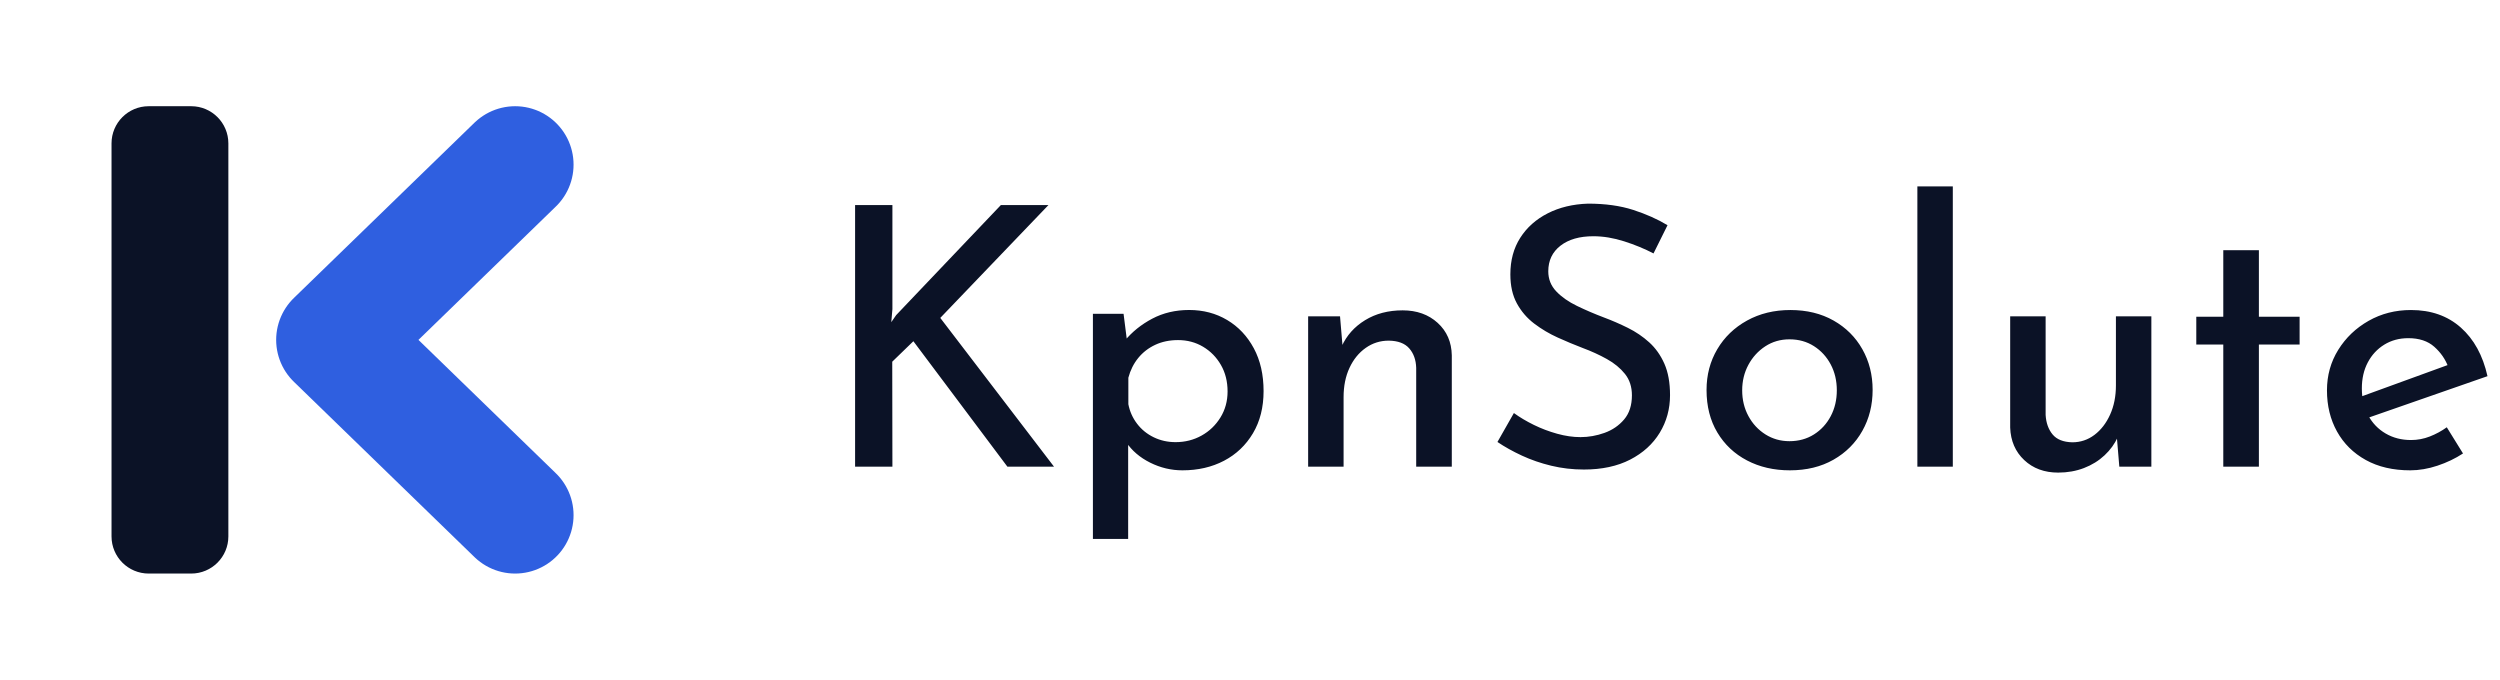
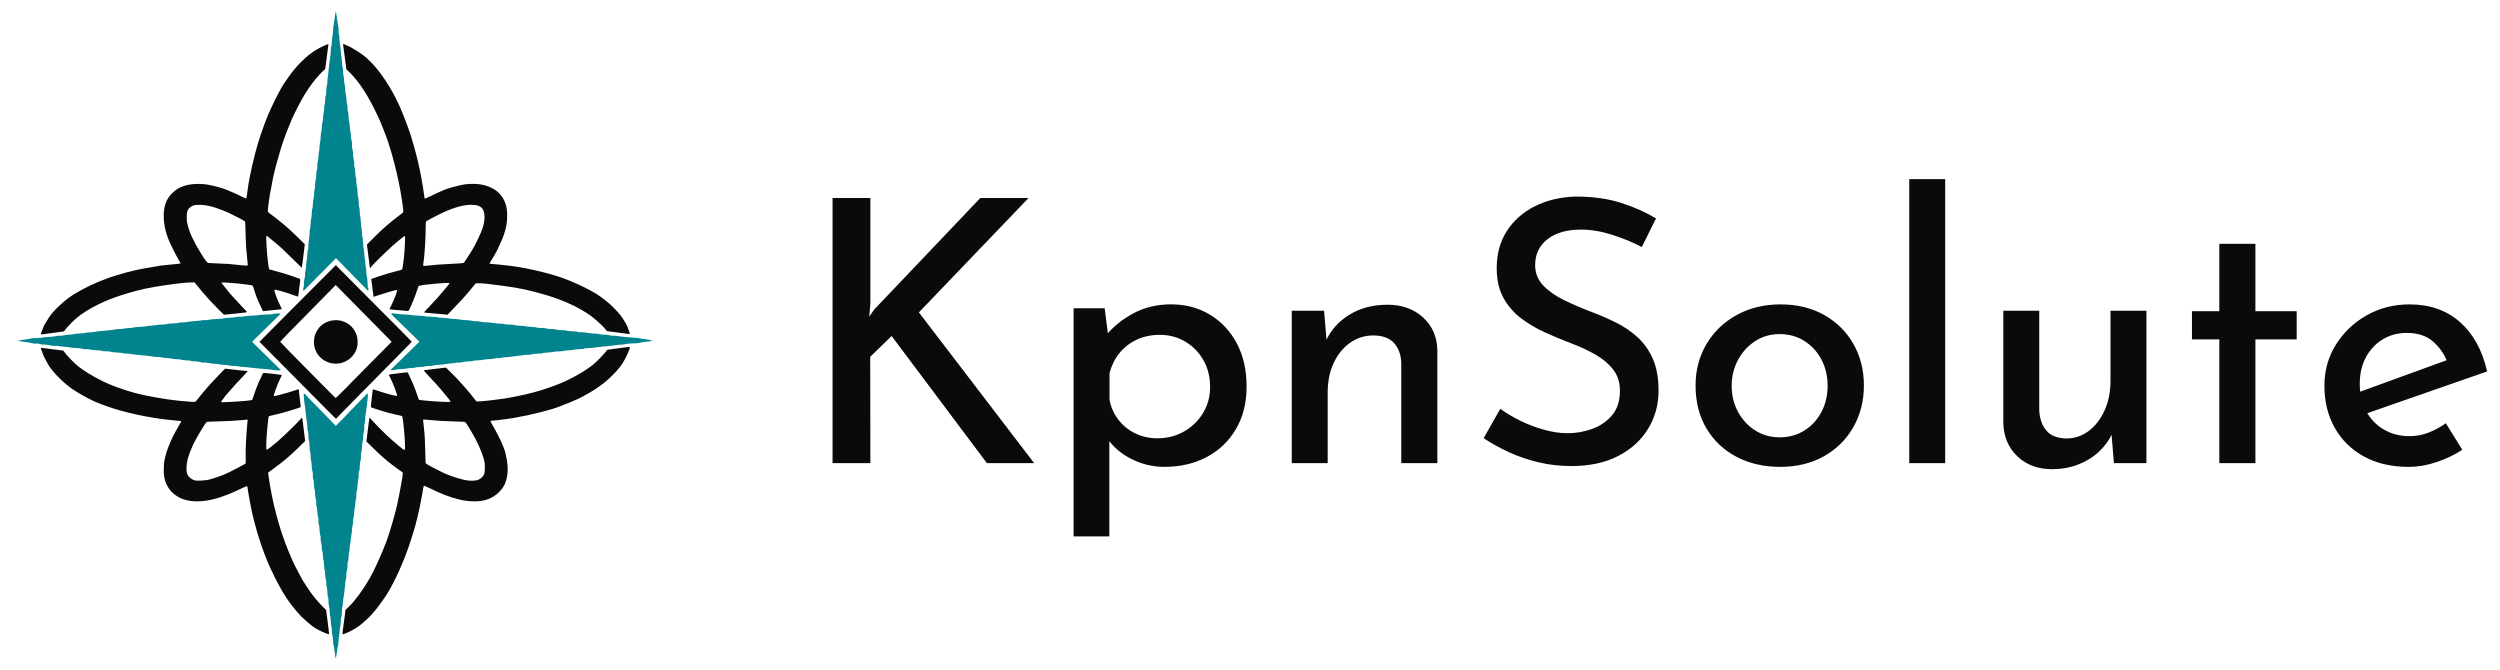
- <svg xmlns="http://www.w3.org/2000/svg" viewBox="0 0 470.744 128" width="470.744" height="128" role="img" aria-labelledby="t">
-   <rect x="21" y="20" width="22" height="88" rx="7" fill="#0B1226" />
-   <path d="M97 31 L63 64 L97 97" fill="none" stroke="#2F5FE0" stroke-width="22" stroke-linejoin="round" stroke-linecap="round" />
-   <path d="M168.038 58.207 167.828 60.661 168.742 59.339 188.459 38.616H197.418L177.052 59.862L198.465 87.868H189.687L171.986 64.251L168.008 68.107L168.038 87.868H161.011V38.616H168.038Z M222.649 88.562Q219.477 88.562 216.575 87.117Q213.673 85.671 212.034 83.223L212.429 81.17V101.475H205.792V59.094H211.565L212.466 66.19L211.779 64.181Q213.847 61.658 216.947 60.014Q220.048 58.37 223.911 58.37Q227.906 58.37 231.078 60.262Q234.25 62.154 236.089 65.578Q237.929 69.002 237.929 73.642Q237.929 78.215 235.928 81.583Q233.927 84.951 230.484 86.756Q227.042 88.562 222.649 88.562ZM221.357 83.254Q224.037 83.254 226.25 82.02Q228.463 80.786 229.806 78.61Q231.149 76.434 231.149 73.717Q231.149 70.895 229.897 68.719Q228.644 66.543 226.536 65.29Q224.428 64.037 221.823 64.037Q219.429 64.037 217.524 64.93Q215.618 65.822 214.328 67.405Q213.037 68.988 212.466 71.127V76.107Q212.857 78.147 214.107 79.786Q215.356 81.425 217.247 82.34Q219.137 83.254 221.357 83.254Z M252.324 59.56 252.889 66.241 252.63 65.245Q254.011 62.151 257.035 60.294Q260.059 58.438 264.116 58.438Q268.117 58.438 270.71 60.797Q273.302 63.157 273.37 66.917V87.868H266.666V69.26Q266.598 67.012 265.352 65.593Q264.106 64.173 261.487 64.143Q259.097 64.143 257.159 65.51Q255.221 66.876 254.108 69.263Q252.994 71.65 252.994 74.785V87.868H246.32V59.56Z M311.352 47.721Q308.833 46.401 305.829 45.443Q302.825 44.484 300.027 44.484Q296.127 44.484 293.832 46.265Q291.537 48.047 291.537 51.09Q291.537 53.287 293.038 54.864Q294.539 56.442 296.948 57.606Q299.357 58.771 302.012 59.777Q304.28 60.624 306.514 61.731Q308.747 62.837 310.539 64.457Q312.331 66.077 313.397 68.483Q314.463 70.888 314.463 74.401Q314.463 78.3 312.522 81.488Q310.58 84.675 306.956 86.544Q303.331 88.412 298.245 88.412Q295.052 88.412 292.094 87.696Q289.136 86.981 286.571 85.791Q284.006 84.601 281.966 83.224L285.063 77.774Q286.709 78.974 288.813 80.006Q290.918 81.038 293.21 81.673Q295.501 82.309 297.606 82.309Q299.894 82.309 302.125 81.509Q304.355 80.708 305.82 78.979Q307.286 77.25 307.286 74.431Q307.286 72.048 305.979 70.411Q304.671 68.773 302.561 67.6Q300.452 66.427 298.021 65.526Q295.709 64.642 293.322 63.563Q290.935 62.483 288.9 60.94Q286.865 59.396 285.631 57.144Q284.397 54.891 284.397 51.655Q284.397 47.7 286.258 44.78Q288.12 41.859 291.426 40.173Q294.733 38.486 299.02 38.344Q303.879 38.344 307.53 39.527Q311.182 40.71 313.99 42.407Z M321.338 73.431Q321.338 69.182 323.357 65.761Q325.377 62.341 328.965 60.359Q332.553 58.377 337.12 58.377Q341.761 58.377 345.257 60.359Q348.752 62.341 350.681 65.762Q352.611 69.184 352.611 73.417Q352.611 77.682 350.681 81.121Q348.752 84.56 345.241 86.561Q341.731 88.562 337.03 88.562Q332.517 88.562 328.966 86.703Q325.414 84.845 323.376 81.442Q321.338 78.039 321.338 73.431ZM328.049 73.5Q328.049 76.182 329.227 78.353Q330.405 80.523 332.429 81.799Q334.454 83.074 336.94 83.074Q339.546 83.074 341.563 81.803Q343.581 80.531 344.725 78.358Q345.869 76.185 345.869 73.5Q345.869 70.795 344.725 68.632Q343.581 66.468 341.568 65.181Q339.555 63.895 336.955 63.895Q334.411 63.895 332.396 65.212Q330.382 66.53 329.215 68.702Q328.049 70.875 328.049 73.5Z M361.036 35.104H367.71V87.868H361.036Z M387.549 88.99Q383.66 88.99 381.154 86.63Q378.648 84.271 378.512 80.51V59.56H385.186V78.137Q385.322 80.385 386.497 81.804Q387.672 83.224 390.208 83.285Q392.53 83.285 394.382 81.888Q396.233 80.49 397.328 78.069Q398.423 75.649 398.423 72.582V59.56H405.096V87.868H399.062L398.497 81.112L398.786 82.275Q397.919 84.203 396.279 85.738Q394.638 87.273 392.405 88.131Q390.171 88.99 387.549 88.99Z M418.639 47.116H425.344V59.638H433.011V64.877H425.344V87.868H418.639V64.877H413.556V59.638H418.639Z M453.839 88.562Q448.981 88.562 445.467 86.613Q441.953 84.665 440.057 81.26Q438.162 77.855 438.162 73.5Q438.162 69.287 440.29 65.867Q442.419 62.446 446.004 60.411Q449.589 58.377 453.982 58.377Q459.639 58.377 463.356 61.669Q467.072 64.962 468.388 70.834L445.206 78.912L443.619 75.03L462.397 68.192L461.006 69.107Q460.187 66.91 458.365 65.294Q456.542 63.677 453.479 63.677Q450.942 63.677 448.962 64.892Q446.981 66.108 445.856 68.231Q444.73 70.355 444.73 73.139Q444.73 76.019 445.919 78.21Q447.107 80.402 449.212 81.629Q451.316 82.857 453.982 82.857Q455.821 82.857 457.528 82.19Q459.235 81.524 460.724 80.456L463.777 85.386Q461.611 86.807 458.98 87.684Q456.348 88.562 453.839 88.562Z" fill="#0B1226" />
+ <svg xmlns="http://www.w3.org/2000/svg" viewBox="0 0 478.1 128" role="img" aria-labelledby="t">
+   <g transform="translate(0 0) scale(0.10684) translate(-26 -33)">
+     <path class="kpn-ink" fill="#0A0A0A" fill-rule="evenodd" d="M609.0 1166.5C600.5 1163.2 591.1 1158.2 585.1 1153.8C580.2 1150.1 568.6 1140.0 565.2 1136.4C558.1 1128.8 551.3 1120.9 548.2 1116.5C546.3 1113.9 544.0 1110.7 543.0 1109.5C542.0 1108.3 540.0 1105.2 538.5 1102.8C537.0 1100.3 534.9 1096.9 533.7 1095.2C532.6 1093.6 531.1 1091.1 530.4 1089.8C529.7 1088.4 528.0 1085.4 526.7 1083.2C523.9 1078.6 515.8 1062.6 510.2 1050.5C496.3 1020.6 482.5 977.3 475.3 941.5C473.0 930.1 469.2 908.2 468.9 905.0C468.8 903.4 468.6 903.3 467.4 903.3C466.7 903.4 461.4 905.7 455.7 908.5C449.9 911.3 443.8 914.1 442.0 914.8C440.2 915.5 436.1 917.2 432.8 918.5C399.5 931.8 371.9 934.0 350.2 925.1C343.4 922.3 334.2 915.6 330.6 910.6C321.8 898.9 318.6 888.0 319.2 871.2C319.5 861.0 319.8 858.7 322.5 848.0C325.7 834.9 334.7 814.3 343.5 799.5C350.2 788.3 350.6 787.4 350.2 787.0C349.8 786.6 347.5 786.3 333.2 785.0C295.9 781.6 248.5 771.5 218.2 760.5C213.6 758.8 207.7 756.7 205.2 755.8C192.0 751.0 171.3 740.0 156.4 730.0C141.3 719.7 125.0 703.9 114.4 689.1C113.1 687.2 107.5 677.1 104.9 671.8C103.2 668.5 98.8 656.0 99.2 655.7C99.4 655.5 101.6 655.7 110.8 657.0C122.4 658.6 129.0 659.4 134.9 660.0C137.2 660.2 139.1 660.4 139.2 660.6C145.7 669.6 160.0 684.4 167.4 689.8C169.7 691.4 173.4 694.1 175.7 695.7C184.7 702.3 208.3 715.3 220.8 720.4C241.2 728.9 264.0 736.1 282.5 740.0C312.9 746.4 339.5 750.3 365.2 752.0C376.7 752.7 375.2 753.2 379.8 747.4C390.9 733.2 404.4 717.9 419.4 702.6L428.8 692.9L438.5 694.0C443.9 694.6 452.2 695.5 457.0 696.0C461.8 696.6 466.5 697.0 467.3 697.0C468.2 697.0 469.1 697.2 469.2 697.4C469.3 697.6 466.4 701.0 462.7 704.8C455.8 711.9 436.5 733.0 434.5 735.8C433.8 736.6 432.3 738.4 431.0 739.8C429.7 741.1 427.5 743.9 426.2 746.0C424.8 748.1 423.3 750.1 422.8 750.5C422.4 750.8 422.0 751.5 422.0 752.1C422.0 753.2 421.9 753.2 436.5 752.5C457.1 751.5 476.3 749.8 477.3 748.8C477.6 748.5 479.4 743.5 481.3 737.8C484.0 729.3 490.6 712.9 492.5 710.2C492.6 710.0 493.6 708.0 494.5 705.8C497.0 699.8 496.1 700.2 505.6 701.2C510.1 701.7 515.0 702.2 516.5 702.3C521.5 702.8 530.2 704.0 530.5 704.3C530.6 704.5 529.8 706.3 528.7 708.4C523.8 717.5 515.1 740.8 516.2 741.9C517.0 742.7 541.4 736.1 552.9 732.0C556.8 730.6 560.2 729.6 560.5 729.8C560.8 729.9 561.0 731.1 561.0 732.5C561.0 733.8 561.2 736.0 561.5 737.4C561.8 738.8 562.2 742.5 562.5 745.6C562.8 748.7 563.4 753.5 563.8 756.2C564.2 759.0 564.3 761.4 564.1 761.6C562.7 763.0 532.8 772.1 521.7 774.4C516.6 775.5 507.5 777.9 507.2 778.1C506.3 779.1 503.1 811.2 502.7 824.0C502.4 834.1 502.6 838.0 503.5 838.0C504.7 838.0 514.9 830.2 522.8 823.3C537.0 810.7 561.0 787.4 564.7 782.4C565.5 781.3 566.3 780.5 566.5 780.5C567.1 780.5 568.5 790.8 571.3 815.1L572.2 822.4L564.2 830.3C547.4 847.1 534.1 858.5 514.7 872.5C511.5 874.8 508.2 877.3 507.4 878.0L505.9 879.3L507.0 887.0C513.5 932.7 525.2 977.1 541.4 1017.2C546.0 1028.8 551.3 1040.8 554.0 1045.8C555.3 1048.2 558.2 1053.8 560.5 1058.2C565.8 1068.4 568.6 1073.5 571.3 1077.2C572.4 1078.9 574.9 1082.8 576.9 1085.8C583.7 1096.6 595.1 1110.5 604.8 1120.1L609.8 1124.9L610.4 1130.1C610.8 1132.9 611.2 1136.7 611.5 1138.5C611.7 1140.3 612.2 1143.7 612.5 1146.0C612.8 1148.3 613.5 1153.7 614.0 1158.0C615.2 1167.0 615.2 1168.5 614.4 1168.4C614.0 1168.4 611.6 1167.6 609.0 1166.5ZM639.0 1167.1C639.0 1166.3 639.6 1161.7 640.2 1156.8C640.9 1152.0 642.2 1142.8 643.0 1136.4L644.4 1124.8L649.9 1119.5C661.2 1108.7 674.5 1090.8 687.3 1069.0C695.6 1054.9 709.8 1023.5 718.3 1000.5C723.7 985.6 733.1 953.5 736.8 937.0C739.6 924.4 744.7 897.4 746.0 888.8C747.4 879.1 747.4 878.8 745.4 877.6C743.9 876.8 738.1 872.5 728.6 865.5C718.0 857.6 706.3 847.3 691.8 833.0L681.9 823.2L682.2 820.5C682.3 819.0 683.3 811.5 684.2 803.8C685.2 796.0 686.3 787.7 686.6 785.1C686.9 782.6 687.3 780.5 687.5 780.5C687.6 780.5 688.9 781.8 690.2 783.4C694.4 788.4 709.7 804.1 717.9 811.8C732.1 825.1 748.2 838.5 750.0 838.5C751.2 838.5 751.3 830.7 750.2 815.0C749.2 799.7 746.7 778.6 745.9 777.7C745.7 777.6 742.4 776.8 738.4 776.0C726.5 773.5 717.8 771.2 707.0 767.7C701.4 765.9 695.2 763.9 693.4 763.3C691.5 762.7 689.9 762.1 689.8 761.9C689.6 761.8 690.2 756.3 691.0 749.7C691.8 743.1 692.6 736.0 692.8 733.9C693.0 731.7 693.3 729.9 693.5 729.8C693.7 729.7 696.4 730.5 699.5 731.6C713.1 736.4 735.7 742.5 736.6 741.6C737.8 740.4 729.5 718.4 723.8 707.7C722.8 705.8 722.0 704.1 722.0 703.9C722.0 703.4 727.3 702.6 742.2 700.8C755.1 699.2 756.5 699.2 756.5 700.7C756.5 701.1 757.5 703.4 758.8 706.0C764.5 717.6 768.0 726.1 771.6 736.7C773.7 743.0 775.6 748.3 775.8 748.5C777.1 749.6 813.2 752.5 826.9 752.5C831.2 752.5 832.5 752.4 832.5 751.8C832.5 751.1 827.6 744.7 823.0 739.5C821.5 737.7 818.5 734.1 816.4 731.5C814.3 728.9 811.4 725.5 809.9 724.0C808.4 722.5 805.9 719.7 804.3 717.8C802.6 715.8 797.6 710.4 793.0 705.6C788.5 700.9 784.8 696.7 784.8 696.4C784.8 695.6 785.1 695.6 807.0 693.0L824.2 691.0L833.9 700.4C847.3 713.5 867.3 736.1 876.4 748.6C877.5 750.1 878.7 751.5 878.9 751.7C879.3 751.9 893.2 750.8 902.8 749.8C923.1 747.4 936.0 745.5 946.4 743.2C948.2 742.8 952.0 742.1 954.8 741.5C970.1 738.6 992.5 732.6 1006.0 727.8C1027.9 720.1 1034.3 717.4 1049.0 709.9C1064.3 702.0 1077.7 693.6 1087.8 685.6C1094.8 679.9 1112.0 661.9 1112.0 660.1C1112.0 659.2 1112.8 658.9 1118.6 658.3C1132.0 656.7 1138.1 655.9 1144.1 655.0C1151.8 653.8 1153.5 653.8 1153.5 654.7C1153.5 656.5 1149.6 666.4 1146.5 672.2C1140.4 683.9 1139.4 685.5 1130.0 696.6C1122.5 705.3 1108.1 718.5 1100.6 723.3C1098.2 724.9 1095.3 726.9 1094.2 727.8C1090.2 731.0 1069.9 742.7 1061.5 746.6C1052.6 750.7 1044.1 754.3 1037.5 756.7C1033.5 758.2 1029.2 759.8 1028.0 760.4C1015.8 765.8 975.1 776.1 946.8 780.9C933.6 783.2 911.1 786.0 906.2 786.0C905.2 786.0 904.4 786.3 904.2 786.7C903.9 787.6 905.5 790.8 909.2 796.8C912.9 802.6 923.4 823.6 925.7 829.6C926.6 832.2 927.9 835.3 928.5 836.5C929.7 839.3 932.1 849.4 933.2 856.0C934.6 864.5 935.1 873.3 934.5 879.0C932.9 894.6 929.1 903.7 920.2 912.9C906.6 927.1 888.7 932.5 863.5 929.8C856.2 929.0 855.2 928.8 845.0 926.3C830.2 922.5 815.0 916.7 796.3 907.4C790.8 904.7 785.8 902.5 785.3 902.6C784.4 902.7 784.2 903.4 783.7 906.0C783.4 907.8 782.5 912.9 781.8 917.2C779.0 933.5 775.5 950.3 772.7 960.8C771.8 964.3 770.6 969.2 770.0 971.5C769.5 973.8 768.1 978.6 767.0 982.0C765.9 985.4 764.1 991.3 763.0 995.0C750.0 1037.6 727.8 1085.6 710.9 1107.9C709.3 1109.9 707.5 1112.4 706.9 1113.4C705.0 1116.5 699.9 1123.1 696.5 1126.8C694.7 1128.7 692.0 1131.8 690.5 1133.7C687.8 1137.1 674.3 1149.4 669.0 1153.3C665.7 1155.8 657.6 1160.7 652.7 1163.1C649.2 1164.9 640.3 1168.5 639.4 1168.5C639.2 1168.5 639.0 1167.9 639.0 1167.1ZM398.0 892.0C403.8 890.8 417.9 886.2 426.6 882.7C432.1 880.4 440.7 876.2 450.5 871.0C453.1 869.6 457.5 867.2 460.3 865.7L465.4 863.0L465.8 860.1C466.0 858.6 466.0 855.0 465.8 852.2C465.2 841.5 466.7 810.2 468.7 791.0C469.1 787.3 469.4 784.2 469.3 784.1C469.2 784.0 464.3 784.4 458.4 785.0C444.7 786.3 433.2 786.9 412.9 787.4C399.8 787.7 396.4 787.9 395.7 788.5C394.6 789.4 388.4 798.9 385.2 804.5C383.9 806.8 382.4 809.3 382.0 810.0C381.5 810.7 380.3 812.8 379.2 814.8C378.2 816.7 376.1 820.5 374.7 823.1C373.2 825.8 372.0 828.1 372.0 828.2C372.0 828.3 371.2 830.1 370.3 832.1C367.6 837.9 364.2 847.0 362.8 851.8C359.2 864.5 358.8 877.2 361.8 883.2C364.2 887.8 370.6 892.3 376.2 893.2C379.7 893.7 392.9 893.0 398.0 892.0ZM879.9 892.5C885.7 891.0 891.4 885.8 893.0 880.6C893.9 877.7 894.2 866.9 893.5 861.8C892.1 851.7 885.2 833.7 876.6 817.7C870.4 806.2 860.7 790.3 859.0 788.7C858.2 788.0 855.6 787.8 842.2 787.5C821.3 786.9 808.7 786.2 795.2 784.8C784.6 783.7 782.8 783.7 783.3 785.2C783.4 785.5 783.7 788.1 784.0 791.0C784.3 793.9 784.8 799.2 785.2 802.8C786.3 812.1 786.9 825.3 787.3 844.8C787.6 861.3 787.6 861.8 788.7 862.8C790.1 864.3 803.7 871.5 818.5 878.8C832.2 885.4 853.8 892.2 864.5 893.2C870.2 893.7 876.5 893.4 879.9 892.5ZM615.0 770.4C608.5 763.8 577.9 732.9 546.9 701.7C515.9 670.6 490.5 645.0 490.5 644.8C490.5 644.6 513.5 621.5 541.6 593.3C569.7 565.2 600.5 534.4 609.9 524.9L627.1 507.6L661.6 542.4C680.6 561.6 711.3 592.3 729.7 610.8C748.1 629.2 763.1 644.5 763.1 644.7C763.1 644.9 748.8 659.4 731.4 677.0C714.0 694.5 688.2 720.6 674.0 735.1C659.9 749.5 643.8 765.8 638.3 771.4C632.8 777.0 628.2 781.8 628.1 782.0C628.0 782.3 627.7 782.5 627.3 782.5C627.0 782.5 621.5 777.0 615.0 770.4ZM683.2 689.0C696.7 675.4 709.6 662.3 712.0 660.0C714.3 657.7 718.7 653.3 721.6 650.2L727.0 644.7L720.4 637.9C707.8 625.2 648.7 565.2 637.8 554.2L627.0 543.2L616.2 554.2C610.2 560.3 596.1 574.6 584.8 586.0C547.0 624.1 527.5 644.2 527.6 644.9C527.8 645.6 553.4 671.8 597.0 715.7C612.8 731.6 626.0 744.9 626.4 745.3C626.9 745.8 629.9 743.0 642.9 729.9C651.6 721.0 669.8 702.6 683.2 689.0ZM619.8 683.3C604.3 680.4 592.1 668.7 588.7 653.6C587.4 647.9 587.9 638.0 589.7 632.8C592.0 626.1 597.2 618.4 601.9 614.8C612.4 606.5 627.4 603.8 639.8 608.1C652.5 612.5 661.6 622.2 665.1 635.4C666.4 640.3 666.5 649.2 665.3 654.1C660.4 674.2 640.3 687.1 619.8 683.3ZM99.0 631.0C99.0 630.2 103.8 617.9 105.0 615.4C106.2 613.2 110.1 606.7 113.8 600.9C121.5 589.0 141.1 570.7 157.0 560.6C175.3 549.1 198.4 538.1 221.8 529.9C230.9 526.7 235.1 525.5 254.0 520.2C259.8 518.6 273.6 515.4 280.8 514.1C287.3 512.8 297.4 511.1 299.8 510.8C301.1 510.6 303.8 510.1 305.8 509.8C313.4 508.3 319.5 507.6 342.4 505.5C347.9 504.9 349.0 504.7 349.0 504.0C349.0 503.6 347.5 500.9 345.7 498.0C342.6 493.0 332.3 472.7 329.0 464.9C321.9 448.5 318.7 432.5 319.1 416.6C319.6 399.9 324.3 388.4 335.0 378.0C343.0 370.2 351.7 366.0 365.3 363.4C373.6 361.8 389.1 361.8 397.2 363.4C410.7 365.9 423.9 369.6 432.5 373.1C445.8 378.6 448.3 379.7 462.9 386.9C464.9 387.8 466.7 388.5 466.8 388.3C467.0 388.2 467.6 384.3 468.3 379.6C470.3 364.6 471.0 360.4 473.2 349.2C476.5 332.9 478.3 324.8 479.7 319.8C480.3 317.3 481.8 311.3 483.0 306.5C487.2 289.2 497.5 258.5 505.8 238.7C510.4 227.6 523.9 200.0 527.9 193.4C528.9 191.7 530.0 189.9 530.1 189.4C530.5 188.3 535.6 180.5 538.5 176.5C539.8 174.7 542.5 170.9 544.5 168.0C555.0 153.0 571.2 136.5 584.5 127.1C592.3 121.7 600.1 117.3 608.7 113.7C613.7 111.6 614.2 111.6 613.8 113.4C613.5 115.0 611.6 129.3 609.6 145.1L608.1 156.5L605.1 159.2C596.5 167.1 585.6 180.2 577.4 192.8C568.2 206.8 564.6 213.3 553.6 235.2C549.6 243.3 547.6 247.9 541.5 263.2C540.1 266.8 538.4 271.1 537.7 272.8C536.0 276.8 530.9 291.7 529.3 297.2C528.6 299.7 527.2 304.2 526.3 307.2C522.3 320.2 516.9 340.9 514.6 352.2C512.3 363.7 509.6 377.5 509.3 380.0C509.1 381.2 508.5 384.9 508.0 388.2C506.9 395.4 506.1 402.2 505.6 408.0C505.1 412.9 504.7 412.2 512.5 417.8C515.1 419.7 520.0 423.4 523.4 426.2C526.8 429.0 531.2 432.6 533.2 434.2C541.2 440.7 547.7 446.7 559.4 458.2L571.6 470.2L570.3 480.8C569.6 486.5 568.4 496.0 567.7 501.8C567.0 507.5 566.3 512.3 566.2 512.4C566.2 512.5 559.8 506.3 552.2 498.6C537.6 484.0 524.5 471.8 518.0 466.8C511.8 461.9 504.6 456.0 504.2 455.5C504.1 455.2 503.6 455.0 503.2 455.0C502.3 455.0 502.3 460.9 503.3 476.7C504.2 492.3 506.9 514.1 507.9 515.0C508.1 515.2 510.7 516.0 513.8 516.7C524.7 519.5 542.4 524.7 547.8 526.8C550.8 527.9 555.6 529.6 558.4 530.5C564.4 532.3 564.0 530.8 562.3 543.9C561.6 549.0 560.7 555.6 560.4 558.5C559.6 564.6 560.0 564.5 553.5 562.0C539.4 556.7 517.7 550.5 517.2 551.7C516.5 553.6 521.5 567.7 526.8 578.4C528.8 582.6 530.5 586.1 530.5 586.2C530.5 586.5 526.4 587.0 513.1 588.3C505.7 588.9 499.1 589.6 498.2 589.8L496.7 590.1L492.2 580.4C486.5 568.5 484.3 563.0 481.3 553.0C479.9 548.7 478.7 544.9 478.5 544.5C477.4 542.4 422.5 537.1 422.5 539.1C422.5 539.5 424.2 541.8 426.3 544.2C428.4 546.7 432.1 551.3 434.5 554.5C436.9 557.7 440.3 561.6 442.1 563.3C443.9 565.0 447.0 568.4 449.0 570.8C451.1 573.3 456.2 578.8 460.5 583.2C464.8 587.5 468.2 591.3 468.2 591.6C468.2 592.1 461.9 592.9 447.5 594.3L426.8 596.3L417.6 587.3C408.6 578.4 396.3 565.2 389.1 556.6C380.4 546.2 377.3 542.4 375.9 540.5L374.4 538.5L370.6 538.5C361.1 538.5 347.2 539.9 326.8 542.8C293.1 547.6 277.6 550.9 249.5 559.4C214.9 569.9 185.2 584.5 164.2 601.3C158.5 606.0 147.2 617.3 143.8 621.9C142.1 624.2 140.4 626.1 140.0 626.3C139.3 626.5 133.6 627.3 117.8 629.3C114.5 629.7 109.5 630.4 106.7 630.8C100.7 631.6 99.0 631.7 99.0 631.0ZM1147.2 630.2C1139.8 629.2 1118.5 626.5 1115.4 626.1C1112.5 625.9 1112.5 625.8 1109.6 622.3C1102.9 613.9 1086.8 599.9 1076.5 593.4C1070.2 589.4 1057.5 582.2 1053.8 580.5C1035.6 571.9 1020.7 566.2 1004.8 561.5C974.9 552.6 957.1 548.8 927.8 544.8C902.6 541.3 889.9 540.0 882.0 540.0L877.7 540.0L874.0 544.4C871.9 546.8 868.8 550.7 867.0 553.0C865.2 555.3 861.7 559.4 859.3 562.0C856.8 564.6 853.6 568.1 852.2 569.8C850.9 571.4 844.6 578.0 838.4 584.5L827.0 596.3L823.1 595.9C820.9 595.7 812.8 595.0 805.2 594.3C797.5 593.6 789.8 592.9 788.1 592.7C786.4 592.6 785.0 592.2 785.0 592.0C785.0 591.8 789.0 587.4 793.9 582.4C805.6 570.3 813.8 561.0 825.5 546.8C828.4 543.3 830.8 540.2 830.8 539.9C830.8 537.9 777.6 542.8 775.4 545.0C774.9 545.4 773.7 548.8 772.5 552.6C769.9 561.5 762.4 579.9 758.3 587.7C757.3 589.5 757.0 589.7 755.5 589.6C754.5 589.6 748.8 589.0 742.8 588.5C736.7 587.9 729.9 587.3 727.6 587.2C725.3 587.0 723.4 586.7 723.2 586.5C723.1 586.3 724.3 583.5 726.0 580.4C729.5 573.7 734.5 561.5 736.0 556.3C737.2 551.7 737.2 552.0 736.1 552.0C734.4 552.0 710.1 559.0 702.5 561.7C698.3 563.2 694.7 564.4 694.7 564.3C694.6 564.3 694.1 560.3 693.5 555.5C692.0 543.1 691.7 540.7 691.0 536.3C690.7 534.2 690.5 532.3 690.6 532.3C690.7 532.2 695.8 530.4 702.0 528.4C714.1 524.3 728.2 520.1 738.9 517.5C746.7 515.6 746.0 516.3 747.2 507.7C747.7 504.4 748.3 500.3 748.5 498.5C750.3 486.1 751.8 456.1 750.7 455.4C750.4 455.2 748.1 456.8 745.5 458.9C742.8 461.0 738.9 464.2 736.7 465.9C727.2 473.5 694.2 505.4 690.5 510.6C689.6 511.9 688.7 513.0 688.5 513.0C688.3 513.0 687.9 510.8 687.5 508.1C687.2 505.4 686.5 500.0 686.0 496.0C684.5 485.2 683.5 476.6 683.1 473.4L682.9 470.5L695.1 458.4C712.4 441.1 722.7 432.2 745.2 415.1C748.5 412.6 748.5 413.5 746.7 400.1C742.2 365.3 732.3 322.3 720.5 286.5C716.9 275.6 706.8 250.1 702.3 240.8C685.0 204.0 668.9 179.3 651.5 162.3L645.9 156.9L645.2 151.3C644.8 148.3 644.3 144.0 644.0 141.9C643.7 139.7 643.3 136.4 643.0 134.4C642.8 132.4 642.0 126.5 641.2 121.3C640.5 116.1 640.0 111.8 640.2 111.7C640.5 111.3 649.2 115.1 654.0 117.6C660.6 121.2 671.8 128.4 676.9 132.4C689.5 142.2 703.1 157.7 716.0 177.0C719.7 182.6 730.0 199.7 730.0 200.4C730.0 200.5 731.6 203.5 733.5 207.0C741.0 220.7 753.1 250.4 760.8 274.0C766.1 290.5 774.9 323.1 776.2 331.8C776.4 332.9 777.0 335.7 777.6 338.0C779.1 344.4 782.3 362.5 783.8 372.7C785.8 387.6 785.9 388.1 786.4 388.6C786.6 388.8 791.3 386.7 796.9 384.0C802.5 381.2 807.1 379.0 807.2 379.0C807.3 379.0 809.1 378.2 811.1 377.3C822.7 371.9 829.9 369.4 843.5 366.1C855.0 363.2 859.6 362.5 868.2 362.2C882.7 361.6 894.9 363.9 906.2 369.5C912.9 372.8 917.3 376.2 921.8 381.6C929.8 391.4 933.3 401.3 933.8 415.5C934.3 427.9 932.3 441.2 928.1 452.6C926.7 456.2 925.5 459.8 925.2 460.5C924.9 461.5 922.6 466.6 916.6 479.5C914.7 483.6 908.1 495.1 905.2 499.5C903.0 502.7 902.2 504.4 902.5 504.8C902.8 505.1 905.4 505.5 908.9 505.7C912.1 505.9 916.4 506.2 918.5 506.5C920.6 506.7 924.8 507.2 928.0 507.5C960.2 510.6 1000.6 519.5 1032.0 530.2C1046.5 535.2 1070.6 546.0 1084.8 554.0C1096.9 560.7 1105.1 566.6 1117.1 576.8C1124.5 583.2 1136.7 596.5 1140.0 601.9C1141.2 603.9 1143.4 607.3 1144.7 609.4C1147.5 613.7 1149.9 619.2 1152.0 625.7C1153.5 630.0 1153.5 631.1 1152.3 630.9C1152.0 630.9 1149.7 630.6 1147.2 630.2ZM793.3 508.3C800.6 507.3 815.8 506.1 829.8 505.5C848.9 504.6 855.6 504.1 856.3 503.4C857.3 502.3 867.0 487.5 870.7 481.4C877.5 470.3 886.4 451.5 889.9 441.0C894.8 426.2 894.4 412.0 888.9 405.8C885.4 401.8 880.9 400.1 873.0 399.7C857.5 398.8 839.5 403.7 815.2 415.2C802.5 421.3 789.3 428.5 788.4 429.7C788.2 430.0 788.0 434.0 788.0 438.5C788.0 458.5 786.2 488.4 784.2 501.5C783.1 509.0 783.1 509.0 785.6 509.0C786.8 509.0 790.3 508.7 793.3 508.3ZM469.6 507.6C469.3 506.2 467.0 482.4 466.5 475.5C466.2 471.5 465.8 459.6 465.5 449.0C465.2 434.5 464.9 429.7 464.4 429.2C463.5 428.3 447.9 419.9 443.5 418.0C441.4 417.0 438.1 415.4 436.0 414.3C433.9 413.3 428.8 411.1 424.5 409.4C406.6 402.5 397.8 400.3 385.2 399.7C375.1 399.2 369.1 400.9 364.8 405.5C361.1 409.4 360.3 412.4 360.3 421.5C360.3 428.4 360.4 429.9 361.7 435.0C365.4 450.0 372.2 464.6 385.9 486.8C393.3 498.7 396.7 503.3 398.7 503.7C399.6 503.9 406.7 504.2 414.5 504.5C422.3 504.8 431.8 505.2 435.5 505.5C441.8 506.0 459.4 507.8 462.8 508.2C465.9 508.6 469.8 508.3 469.6 507.6Z" />
+     <path class="kpn-teal" fill="#01848E" fill-rule="evenodd" d="M627.8 1208.0L627.2 1211.2L626.9 1210.7L626.5 1210.1L625.3 1201.2L624.0 1192.2L623.3 1189.2L622.6 1186.2L622.2 1180.8L621.9 1175.2L621.0 1170.0L620.0 1164.8L620.0 1161.5L620.0 1158.2L619.3 1154.8L618.5 1151.4L618.0 1144.3L617.5 1137.1L617.0 1135.6L616.6 1134.1L616.2 1128.4L615.9 1122.8L615.2 1119.1L614.4 1115.5L614.0 1108.8L613.6 1102.2L613.0 1100.7L612.4 1099.2L612.0 1092.8L611.5 1086.2L610.8 1083.0L610.0 1079.8L610.0 1076.8L610.0 1073.8L609.2 1070.2L608.5 1066.8L608.0 1060.8L607.5 1054.8L607.0 1053.0L606.5 1051.3L606.0 1044.5L605.5 1037.8L605.0 1036.0L604.5 1034.2L604.0 1028.2L603.6 1022.2L602.8 1019.3L602.0 1016.3L602.0 1013.7L602.0 1011.1L601.0 1005.2L600.0 999.4L600.0 996.8L600.0 994.2L599.2 990.8L598.5 987.2L598.0 981.2L597.5 975.2L596.8 971.8L596.0 968.2L596.0 965.0L596.0 961.8L595.2 958.1L594.5 954.5L594.0 948.9L593.5 943.2L592.8 939.8L592.0 936.2L592.0 932.8L592.0 929.2L591.2 926.2L590.5 923.2L590.0 916.7L589.5 910.1L589.0 908.7L588.5 907.4L588.0 900.8L587.5 894.2L586.8 890.8L586.0 887.2L586.0 883.5L586.0 879.8L585.2 876.5L584.4 873.2L584.0 867.2L583.5 861.2L582.8 857.2L582.0 853.2L582.0 849.7L582.0 846.1L581.3 842.2L580.5 838.3L580.0 831.0L579.5 823.8L579.0 821.8L578.5 819.8L578.0 812.8L577.6 805.8L577.1 804.4L576.5 803.0L576.1 796.4L575.6 789.8L574.8 784.8L574.1 779.8L573.5 774.8L573.0 769.8L572.5 765.5L572.0 761.2L571.2 756.0L570.5 750.8L570.0 744.8L569.6 738.8L569.8 738.4L570.1 738.0L570.9 738.0L571.8 738.0L574.3 740.9L576.8 743.7L585.5 752.6L594.2 761.4L606.5 774.1L618.8 786.8L622.7 790.9L626.7 795.0L627.0 795.0L627.3 795.0L633.3 789.1L639.2 783.2L646.0 776.0L652.8 768.8L656.5 765.0L660.2 761.2L669.2 751.9L678.2 742.7L680.7 740.1L683.1 737.5L683.9 738.1L684.6 738.7L684.3 743.0L684.0 747.2L683.0 755.5L682.0 763.8L681.0 771.0L680.0 778.2L679.8 782.5L679.5 786.8L678.8 790.8L678.0 794.8L678.0 798.5L678.0 802.2L677.2 805.8L676.5 809.2L676.0 815.8L675.4 822.2L675.0 824.0L674.5 825.8L674.0 832.5L673.5 839.2L672.8 843.2L672.0 847.1L672.0 850.9L672.0 854.8L671.2 857.8L670.5 860.8L670.0 867.2L669.6 873.8L668.8 876.7L668.0 879.7L668.0 883.5L667.9 887.2L667.2 891.5L666.5 895.8L666.0 901.7L665.5 907.7L664.8 910.7L664.1 913.8L663.8 920.1L663.5 926.5L663.0 927.4L662.6 928.3L662.0 934.3L661.5 940.2L661.0 942.0L660.6 943.8L660.0 949.5L659.5 955.2L658.8 959.2L658.0 963.2L658.0 966.3L658.0 969.4L657.0 974.2L656.0 979.1L656.0 981.7L656.0 984.4L655.0 990.1L654.1 995.8L653.8 999.5L653.4 1003.2L652.8 1006.5L652.1 1009.8L651.8 1014.5L651.5 1019.2L651.0 1021.0L650.5 1022.8L650.0 1029.2L649.5 1035.8L648.7 1038.7L648.0 1041.6L648.0 1045.2L648.0 1048.8L647.0 1053.9L646.0 1059.0L646.0 1062.4L646.0 1065.8L645.1 1070.3L644.1 1074.8L643.8 1079.5L643.5 1084.2L643.2 1085.5L642.9 1086.8L642.4 1091.8L641.9 1096.8L641.2 1100.8L640.5 1104.8L640.0 1110.5L639.5 1116.2L638.9 1118.5L638.4 1120.8L638.0 1127.8L637.5 1134.8L636.8 1138.2L636.1 1141.8L635.8 1147.0L635.4 1152.2L635.0 1154.3L634.5 1156.4L633.8 1164.4L633.0 1172.5L632.7 1173.0L632.4 1173.5L632.0 1180.2L631.5 1186.9L630.8 1189.6L630.1 1192.4L629.3 1198.6L628.4 1204.8L627.8 1208.0ZM523.3 695.9L519.2 695.9L515.2 695.2L511.2 694.5L502.8 693.8L494.2 693.0L488.5 692.5L482.8 692.0L475.8 691.2L468.8 690.4L463.1 689.9L457.5 689.5L452.9 688.8L448.2 688.0L444.7 688.0L441.1 688.0L436.7 687.2L432.3 686.5L426.3 686.0L420.2 685.5L418.2 685.0L416.2 684.5L411.2 684.2L406.2 683.9L400.1 682.9L394.0 682.0L391.3 682.0L388.5 682.0L384.1 681.1L379.8 680.1L374.0 679.8L368.3 679.5L367.7 679.0L367.1 678.5L359.8 678.0L352.5 677.5L351.2 677.0L349.8 676.5L342.8 676.0L335.8 675.5L333.8 675.0L331.8 674.6L325.8 674.0L319.8 673.5L315.2 672.7L310.8 672.0L307.6 672.0L304.5 672.0L298.4 671.0L292.2 670.1L286.2 669.5L280.2 669.0L275.5 668.5L270.8 668.0L264.7 667.2L258.6 666.4L252.7 666.0L246.8 665.5L244.8 665.0L242.8 664.5L235.5 664.0L228.2 663.5L225.0 662.8L221.8 662.1L215.7 661.8L209.6 661.5L208.3 661.0L207.0 660.5L199.6 660.0L192.2 659.5L188.2 658.8L184.2 658.0L180.4 658.0L176.6 658.0L172.7 657.2L168.8 656.4L162.5 656.0L156.2 655.6L151.0 654.8L145.8 654.1L139.8 653.5L133.8 652.9L130.8 652.5L127.8 652.1L123.8 652.0L119.9 652.0L115.1 651.1L110.2 650.1L105.1 649.8L100.0 649.5L97.2 648.7L94.3 648.0L90.5 648.0L86.8 648.0L83.2 647.2L79.8 646.5L71.8 645.3L63.8 644.1L61.6 643.7L59.5 643.4L59.2 643.0L59.0 642.6L63.6 641.8L68.2 641.1L72.5 640.5L76.8 639.9L80.2 639.2L83.7 638.4L92.3 638.0L100.9 637.6L101.4 637.3L101.9 637.0L111.4 636.3L121.0 635.5L125.1 634.8L129.2 634.0L132.8 634.0L136.4 634.0L140.3 633.3L144.2 632.5L150.2 632.0L156.2 631.5L158.0 631.0L159.8 630.6L167.5 630.0L175.2 629.5L177.5 629.0L179.8 628.5L186.2 628.0L192.7 627.5L197.0 626.8L201.2 626.1L207.2 625.5L213.2 625.0L220.2 624.3L227.2 623.6L229.7 623.0L232.2 622.5L239.5 622.0L246.8 621.5L249.0 621.0L251.2 620.6L256.2 620.2L261.2 619.9L265.0 619.2L268.8 618.6L277.3 618.0L285.8 617.4L287.5 617.0L289.2 616.5L295.5 616.0L301.8 615.5L306.5 614.8L311.2 614.0L314.6 614.0L317.9 614.0L324.6 613.0L331.2 612.1L337.1 611.8L343.0 611.4L344.6 611.0L346.2 610.5L353.6 610.0L360.9 609.5L363.3 609.0L365.6 608.5L371.7 608.0L377.8 607.5L380.5 607.2L383.2 606.9L386.2 606.5L389.2 606.0L392.6 606.0L396.0 606.0L401.1 605.2L406.1 604.5L414.4 604.0L422.8 603.5L426.5 602.8L430.2 602.1L436.2 601.8L442.2 601.5L447.2 600.7L452.2 600.0L455.5 600.0L458.8 600.0L463.5 599.2L468.2 598.5L477.2 598.0L486.2 597.5L489.2 597.0L492.2 596.5L502.5 596.0L512.8 595.5L514.9 595.0L517.1 594.5L521.0 594.2L524.9 593.9L526.2 594.2L527.5 594.5L527.5 595.0L527.5 595.5L522.0 600.9L516.6 606.2L507.4 615.2L498.2 624.2L488.1 634.1L478.0 643.9L478.0 644.7L478.0 645.6L486.2 653.7L494.5 661.8L511.3 678.3L528.1 694.9L527.8 695.5L527.4 696.0L523.3 695.9ZM728.6 695.5L726.0 695.5L726.0 694.9L726.0 694.2L734.5 686.0L742.9 677.8L759.5 661.5L776.0 645.3L776.0 644.6L776.0 643.9L767.8 635.8L759.6 627.8L750.7 619.1L741.8 610.5L734.1 603.0L726.4 595.4L726.7 594.7L727.0 594.0L729.1 594.0L731.2 594.0L737.0 594.8L742.8 595.5L751.5 596.0L760.2 596.5L762.8 597.0L765.2 597.5L774.5 598.0L783.8 598.5L786.2 599.0L788.8 599.5L797.8 600.0L806.8 600.4L809.2 601.0L811.7 601.5L819.2 602.0L826.8 602.5L829.8 603.0L832.8 603.5L840.0 604.0L847.2 604.5L849.8 605.0L852.2 605.5L859.5 606.0L866.8 606.5L871.0 607.3L875.2 608.0L878.8 608.0L882.4 608.0L886.1 608.8L889.8 609.5L896.8 610.0L903.8 610.4L909.2 611.2L914.8 611.9L919.5 612.2L924.3 612.5L929.3 613.2L934.2 614.0L937.9 614.0L941.6 614.0L947.4 615.0L953.2 615.9L959.0 616.2L964.8 616.5L966.8 617.0L968.8 617.5L975.8 618.0L982.9 618.5L987.1 619.3L991.2 620.0L994.8 620.0L998.2 620.0L1004.2 621.0L1010.2 622.0L1013.5 622.0L1016.8 622.0L1021.0 622.8L1025.2 623.5L1032.3 624.0L1039.4 624.5L1040.6 625.0L1041.9 625.4L1050.1 626.0L1058.2 626.5L1059.9 627.0L1061.6 627.5L1067.4 627.8L1073.2 628.1L1079.6 629.0L1085.9 630.0L1088.6 630.0L1091.2 630.0L1098.2 631.0L1105.2 632.0L1108.0 632.0L1110.8 632.0L1116.3 633.0L1121.8 634.0L1124.6 634.0L1127.5 634.0L1134.9 635.0L1142.2 635.9L1149.2 636.5L1156.2 637.1L1163.2 637.7L1170.2 638.4L1174.2 639.1L1178.2 639.9L1182.8 640.5L1187.2 641.0L1190.7 641.9L1194.2 642.7L1193.1 643.1L1192.1 643.4L1185.7 644.3L1179.2 645.1L1172.8 646.2L1166.2 647.4L1158.5 647.7L1150.8 648.0L1145.1 649.0L1139.4 650.0L1137.1 650.0L1134.8 650.0L1127.0 651.0L1119.2 652.0L1113.8 652.5L1108.2 653.0L1103.8 653.5L1099.2 654.0L1092.8 654.8L1086.2 655.6L1084.5 655.7L1082.8 655.9L1077.9 656.2L1073.0 656.5L1071.7 657.0L1070.4 657.5L1063.1 658.0L1055.8 658.5L1053.2 659.0L1050.8 659.5L1044.4 660.0L1038.1 660.5L1035.8 661.0L1033.4 661.5L1025.6 662.0L1017.8 662.5L1016.0 663.0L1014.2 663.4L1007.0 664.0L999.8 664.6L997.8 665.1L995.8 665.6L989.0 666.0L982.2 666.4L978.2 667.2L974.2 668.0L970.8 668.0L967.2 668.1L964.5 668.5L961.8 668.9L956.8 669.5L951.8 670.1L944.5 671.0L937.2 672.0L933.0 672.2L928.8 672.5L924.8 673.2L920.9 674.0L917.8 674.0L914.8 674.0L910.5 674.8L906.2 675.5L899.7 676.0L893.2 676.5L890.7 677.0L888.2 677.5L881.2 678.0L874.2 678.5L872.6 679.0L870.9 679.5L865.8 679.8L860.8 680.1L855.3 681.0L849.8 682.0L846.8 682.0L843.8 682.1L841.0 682.5L838.2 683.0L833.0 683.5L827.8 684.0L823.0 684.8L818.3 685.5L811.9 686.0L805.6 686.5L801.4 687.2L797.2 688.0L794.2 688.0L791.1 688.0L787.2 688.8L783.2 689.5L776.6 690.0L770.0 690.5L768.9 691.0L767.7 691.4L762.5 691.7L757.2 692.1L752.3 692.8L747.4 693.5L742.1 693.8L736.8 694.1L733.9 694.8L731.1 695.5L728.6 695.5ZM569.5 553.0L569.0 553.0L568.7 552.3L568.4 551.5L569.2 548.0L570.0 544.6L570.0 540.7L570.0 536.8L571.0 532.0L572.0 527.3L572.0 524.5L572.0 521.8L572.8 517.8L573.5 513.9L574.0 507.3L574.5 500.8L575.0 499.0L575.5 497.3L576.0 490.3L576.5 483.2L577.0 481.5L577.5 479.8L578.0 472.5L578.5 465.2L579.0 462.2L579.5 459.2L580.0 452.0L580.5 444.8L581.0 442.6L581.5 440.4L582.0 432.6L582.6 424.8L583.0 423.9L583.5 423.1L584.0 415.9L584.5 408.7L585.0 407.0L585.5 405.3L586.0 398.8L586.5 392.2L587.2 388.8L587.9 385.2L588.2 380.0L588.5 374.7L589.0 373.0L589.5 371.2L590.0 364.2L590.5 357.2L591.0 355.5L591.5 353.8L592.0 346.8L592.5 339.8L593.2 336.8L594.0 333.8L594.0 329.9L594.0 326.1L594.7 322.6L595.5 319.2L596.0 312.5L596.6 305.8L597.0 304.0L597.5 302.2L598.0 295.4L598.6 288.6L599.0 286.9L599.5 285.2L600.0 278.2L600.5 271.2L601.0 269.4L601.5 267.5L602.0 261.4L602.5 255.2L603.2 251.8L603.9 248.2L604.2 243.8L604.6 239.2L605.2 235.8L605.9 232.2L606.2 227.2L606.5 222.2L607.0 220.5L607.5 218.8L608.0 212.1L608.5 205.5L609.0 204.2L609.6 202.8L610.0 196.1L610.5 189.4L611.2 185.6L611.9 181.8L612.2 176.8L612.5 171.8L612.8 170.5L613.0 169.2L613.5 165.0L614.0 160.8L614.5 155.8L615.0 150.8L615.5 146.0L616.1 141.2L616.8 136.9L617.5 132.6L618.0 124.9L618.5 117.2L619.0 115.8L619.5 114.2L620.0 108.0L620.5 101.8L621.2 96.8L621.9 91.8L622.3 86.2L622.6 80.8L623.0 78.7L623.5 76.6L625.0 65.9L626.6 55.2L627.0 54.8L627.5 54.3L627.5 54.8L627.5 55.2L628.0 58.2L628.5 61.2L629.5 68.2L630.5 75.2L631.2 78.9L632.0 82.6L632.0 87.2L632.0 91.8L632.5 93.8L633.0 95.8L633.7 104.2L634.5 112.8L635.0 115.5L635.5 118.2L636.0 124.8L636.5 131.4L637.0 133.7L637.5 136.0L638.0 143.1L638.5 150.2L639.0 151.9L639.4 153.5L640.0 160.4L640.5 167.2L641.0 168.8L641.4 170.2L641.8 175.0L642.1 179.8L643.0 185.2L644.0 190.8L644.0 193.5L644.0 196.2L644.8 200.2L645.6 204.2L646.0 210.0L646.4 215.8L647.2 219.0L648.0 222.2L648.0 225.8L648.0 229.2L648.8 232.4L649.5 235.6L650.0 242.4L650.5 249.2L651.0 251.0L651.5 252.8L652.0 258.8L652.6 264.8L653.3 268.9L654.0 273.1L654.0 275.5L654.0 277.9L655.0 283.0L656.0 288.1L656.0 291.9L656.0 295.8L656.8 299.8L657.6 303.8L658.0 309.2L658.4 314.8L659.2 318.8L660.0 322.8L660.0 326.2L660.0 329.8L660.8 332.8L661.5 335.8L662.0 342.5L662.5 349.2L663.0 351.0L663.5 352.8L663.8 357.8L664.1 362.8L664.8 366.2L665.5 369.8L666.0 377.0L666.5 384.2L667.0 386.0L667.5 387.8L668.0 395.0L668.5 402.2L669.0 404.0L669.5 405.8L670.0 412.8L670.4 419.9L670.7 420.5L671.1 421.0L671.8 429.1L672.5 437.2L673.0 440.8L673.6 444.2L674.0 450.6L674.4 456.9L674.7 457.4L675.0 458.0L675.8 467.0L676.5 476.0L677.0 478.1L677.4 480.2L678.0 487.4L678.6 494.6L679.0 495.7L679.4 496.8L679.7 501.8L680.1 506.8L680.8 511.3L681.5 515.9L681.8 520.3L682.1 524.8L682.8 528.8L683.5 532.8L684.0 540.2L684.5 547.6L685.0 548.8L685.5 550.1L685.5 551.5L685.5 553.0L684.9 553.0L684.2 553.0L672.0 540.6L659.8 528.1L644.2 512.3L628.8 496.4L627.9 495.9L627.0 495.4L605.6 517.1L584.2 538.7L577.2 545.8L570.1 553.0L569.5 553.0Z" />
+   </g>
+   <path fill="#0A0A0A" d="M166.451 58.036 166.234 60.563 167.176 59.202 187.473 37.869H196.695L175.73 59.74L197.773 88.57H188.736L170.515 64.259L166.42 68.228L166.451 88.57H159.217V37.869H166.451Z M222.668 89.284Q219.403 89.284 216.415 87.796Q213.428 86.309 211.741 83.789L212.147 81.675V102.577H205.316V58.95H211.258L212.186 66.254L211.479 64.186Q213.607 61.589 216.799 59.896Q219.991 58.204 223.967 58.204Q228.079 58.204 231.345 60.152Q234.61 62.1 236.504 65.624Q238.397 69.149 238.397 73.926Q238.397 78.634 236.337 82.1Q234.278 85.567 230.734 87.425Q227.19 89.284 222.668 89.284ZM221.338 83.821Q224.096 83.821 226.375 82.55Q228.654 81.28 230.036 79.04Q231.419 76.8 231.419 74.003Q231.419 71.098 230.129 68.858Q228.839 66.618 226.669 65.328Q224.499 64.038 221.818 64.038Q219.354 64.038 217.392 64.957Q215.43 65.876 214.102 67.505Q212.774 69.135 212.186 71.336V76.463Q212.588 78.564 213.874 80.251Q215.161 81.938 217.107 82.879Q219.053 83.821 221.338 83.821Z M253.216 59.429 253.797 66.307 253.531 65.281Q254.952 62.096 258.065 60.185Q261.179 58.274 265.354 58.274Q269.474 58.274 272.142 60.703Q274.811 63.132 274.881 67.003V88.57H267.979V69.415Q267.909 67.101 266.627 65.64Q265.344 64.178 262.649 64.147Q260.188 64.147 258.193 65.554Q256.198 66.961 255.052 69.418Q253.906 71.875 253.906 75.102V88.57H247.036V59.429Z M313.98 47.242Q311.386 45.884 308.294 44.897Q305.202 43.91 302.321 43.91Q298.307 43.91 295.944 45.744Q293.582 47.578 293.582 50.71Q293.582 52.972 295.127 54.596Q296.672 56.22 299.152 57.418Q301.632 58.617 304.365 59.653Q306.7 60.525 308.999 61.664Q311.299 62.803 313.143 64.471Q314.988 66.139 316.085 68.615Q317.182 71.091 317.182 74.707Q317.182 78.721 315.184 82.002Q313.185 85.284 309.454 87.207Q305.723 89.13 300.488 89.13Q297.201 89.13 294.156 88.393Q291.111 87.656 288.47 86.431Q285.83 85.206 283.73 83.789L286.918 78.179Q288.612 79.414 290.778 80.477Q292.945 81.539 295.304 82.193Q297.663 82.848 299.83 82.848Q302.185 82.848 304.481 82.024Q306.777 81.199 308.286 79.419Q309.794 77.64 309.794 74.738Q309.794 72.284 308.448 70.599Q307.103 68.914 304.931 67.706Q302.759 66.499 300.257 65.571Q297.877 64.661 295.42 63.55Q292.963 62.439 290.868 60.85Q288.773 59.261 287.503 56.942Q286.232 54.623 286.232 51.291Q286.232 47.221 288.148 44.215Q290.065 41.208 293.468 39.472Q296.872 37.736 301.285 37.589Q306.287 37.589 310.046 38.807Q313.805 40.025 316.696 41.772Z M324.26 73.709Q324.26 69.334 326.339 65.813Q328.418 62.292 332.111 60.252Q335.805 58.211 340.506 58.211Q345.284 58.211 348.882 60.252Q352.48 62.292 354.466 65.814Q356.452 69.336 356.452 73.694Q356.452 78.084 354.466 81.624Q352.48 85.165 348.866 87.224Q345.252 89.284 340.414 89.284Q335.767 89.284 332.112 87.371Q328.456 85.458 326.358 81.955Q324.26 78.452 324.26 73.709ZM331.168 73.779Q331.168 76.54 332.381 78.775Q333.593 81.009 335.677 82.322Q337.762 83.635 340.321 83.635Q343.003 83.635 345.08 82.326Q347.157 81.017 348.334 78.78Q349.512 76.543 349.512 73.779Q349.512 70.995 348.334 68.768Q347.157 66.541 345.084 65.216Q343.012 63.891 340.336 63.891Q337.717 63.891 335.643 65.248Q333.569 66.604 332.369 68.841Q331.168 71.077 331.168 73.779Z M365.126 34.254H371.996V88.57H365.126Z M392.418 89.725Q388.415 89.725 385.835 87.296Q383.256 84.867 383.116 80.996V59.429H389.986V78.553Q390.126 80.867 391.335 82.328Q392.544 83.789 395.155 83.852Q397.546 83.852 399.452 82.414Q401.357 80.975 402.484 78.483Q403.612 75.991 403.612 72.834V59.429H410.482V88.57H404.269L403.688 81.615L403.986 82.812Q403.094 84.797 401.405 86.377Q399.716 87.957 397.417 88.841Q395.117 89.725 392.418 89.725Z M424.423 46.619H431.324V59.51H439.217V64.903H431.324V88.57H424.423V64.903H419.19V59.51H424.423Z M460.658 89.284Q455.656 89.284 452.039 87.278Q448.422 85.273 446.471 81.768Q444.52 78.263 444.52 73.779Q444.52 69.443 446.711 65.922Q448.902 62.401 452.592 60.306Q456.283 58.211 460.805 58.211Q466.629 58.211 470.454 61.601Q474.28 64.991 475.634 71.035L451.771 79.351L450.137 75.354L469.468 68.316L468.036 69.257Q467.193 66.996 465.317 65.332Q463.44 63.667 460.287 63.667Q457.676 63.667 455.637 64.919Q453.598 66.17 452.44 68.356Q451.281 70.542 451.281 73.408Q451.281 76.373 452.504 78.628Q453.728 80.884 455.894 82.148Q458.061 83.411 460.805 83.411Q462.698 83.411 464.455 82.725Q466.212 82.039 467.745 80.94L470.888 86.015Q468.659 87.478 465.95 88.381Q463.241 89.284 460.658 89.284Z" />
</svg>
